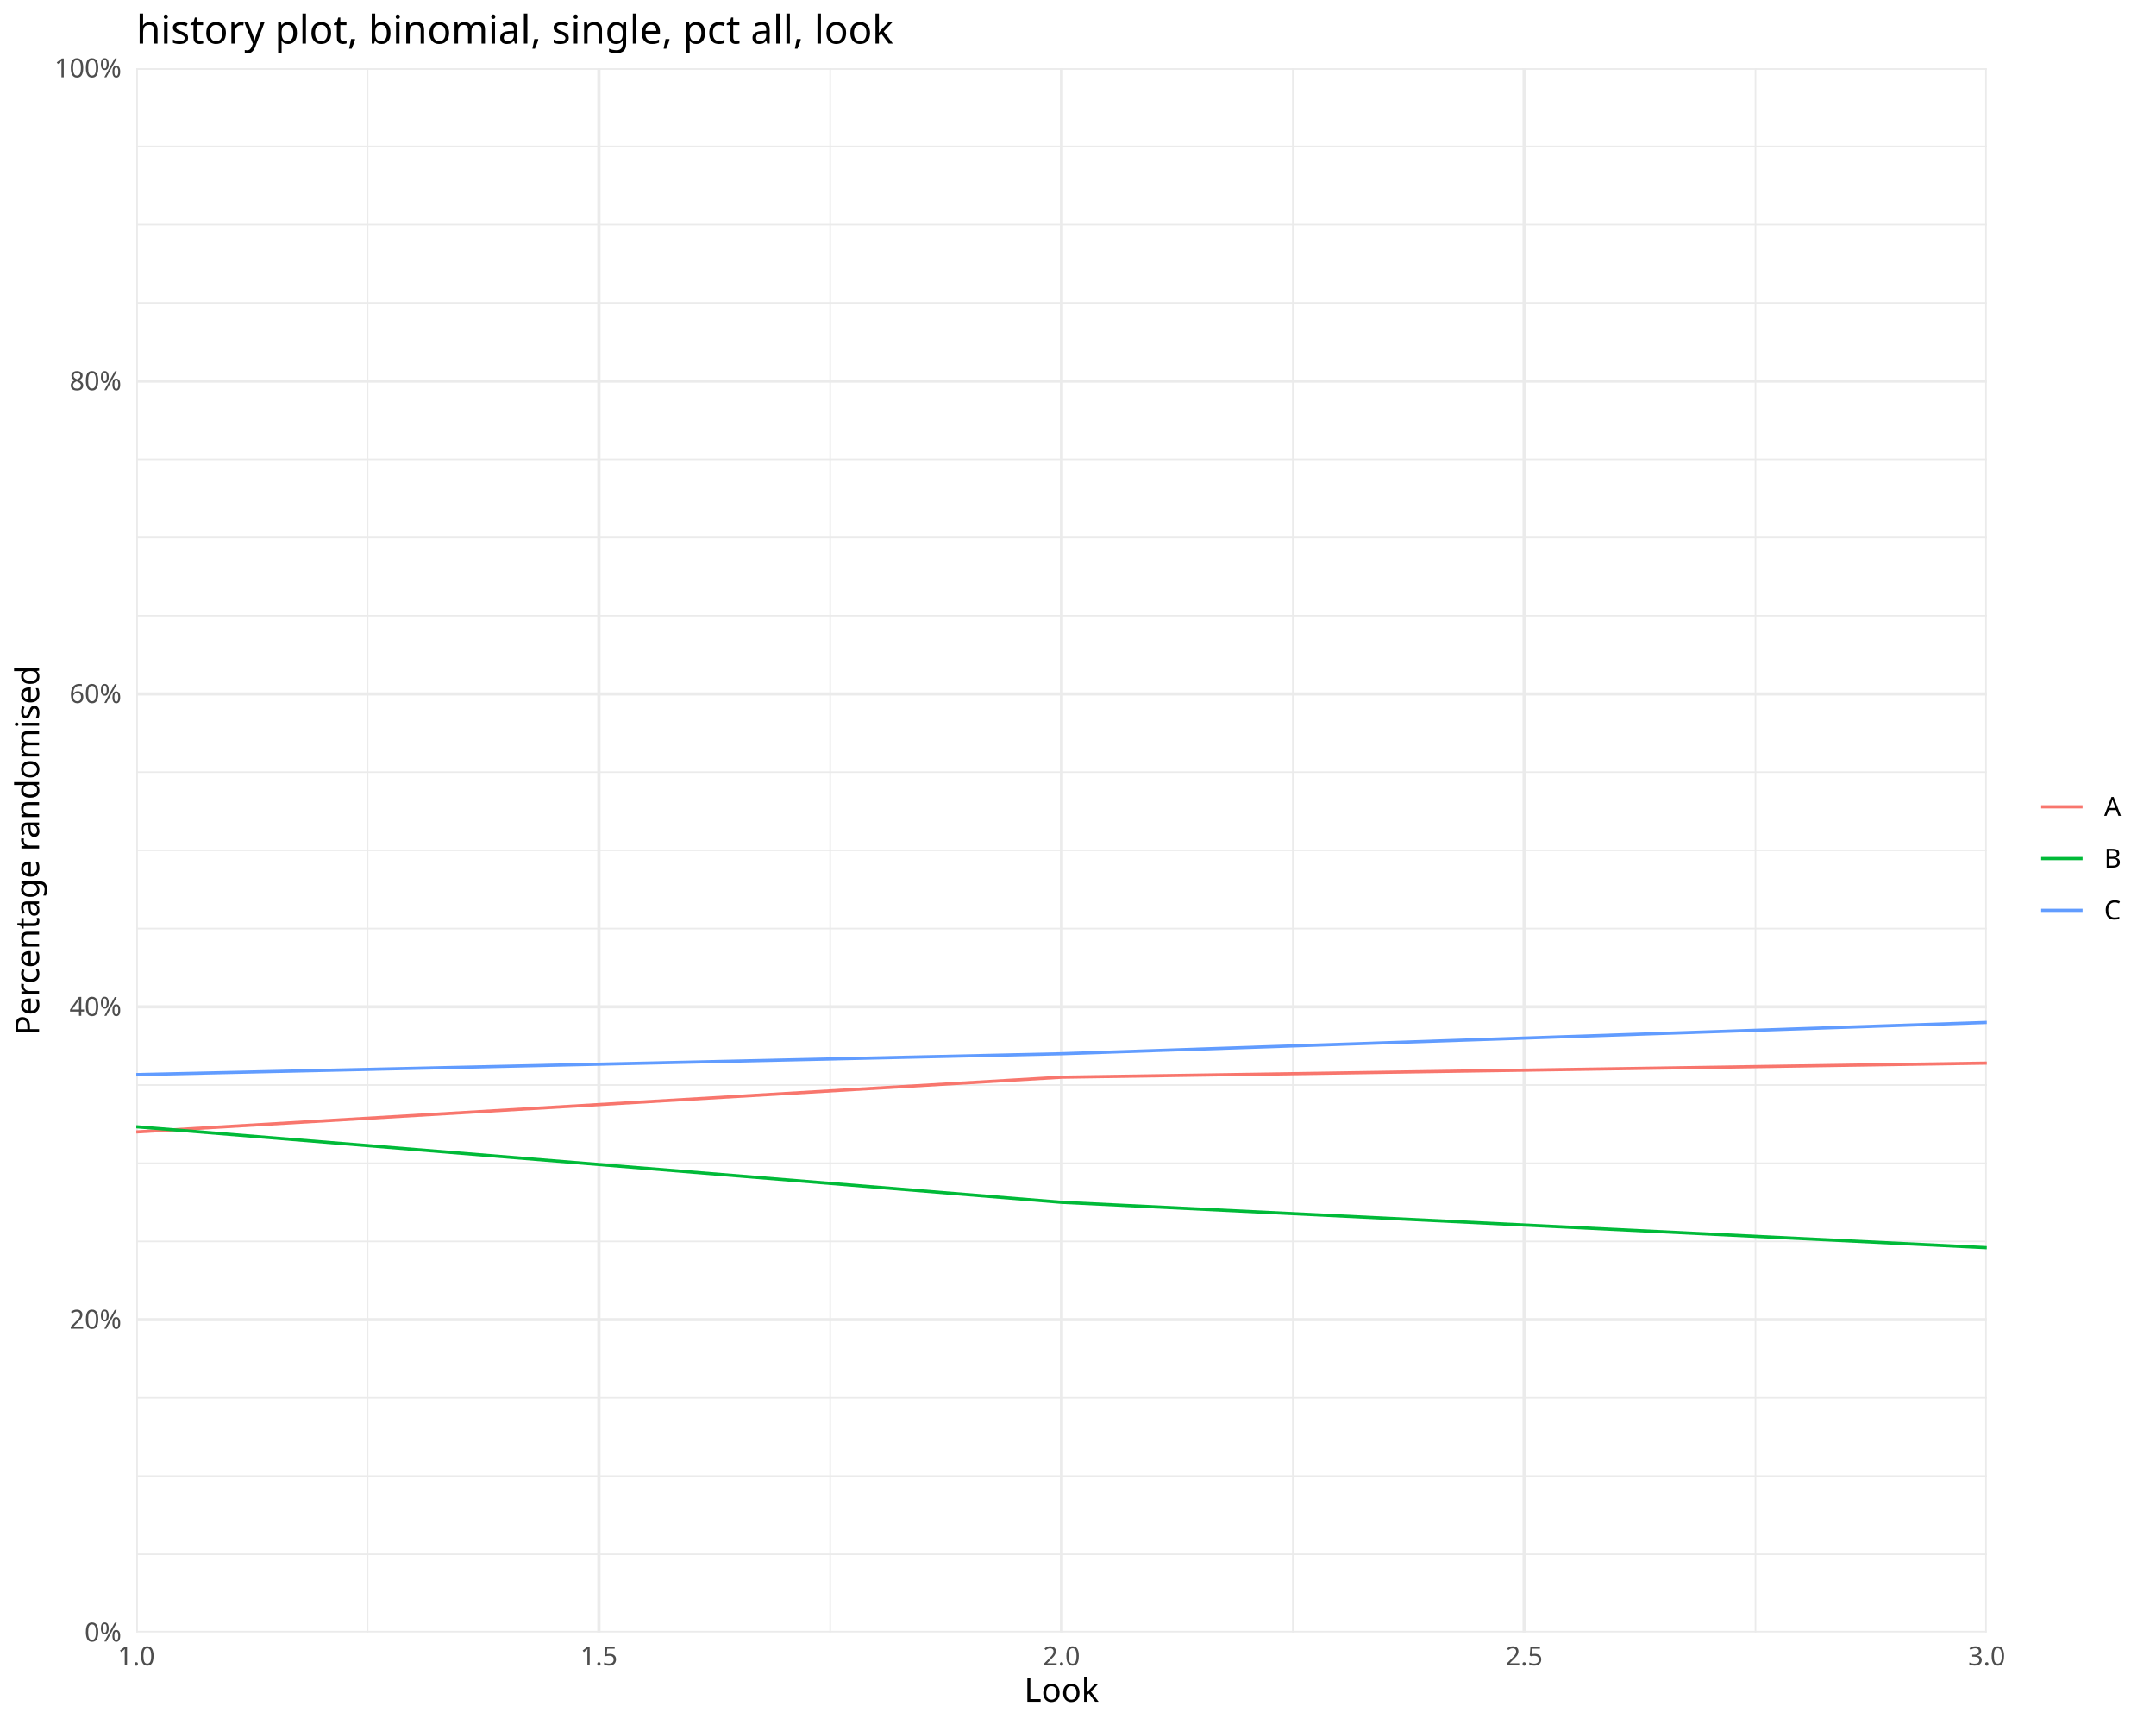
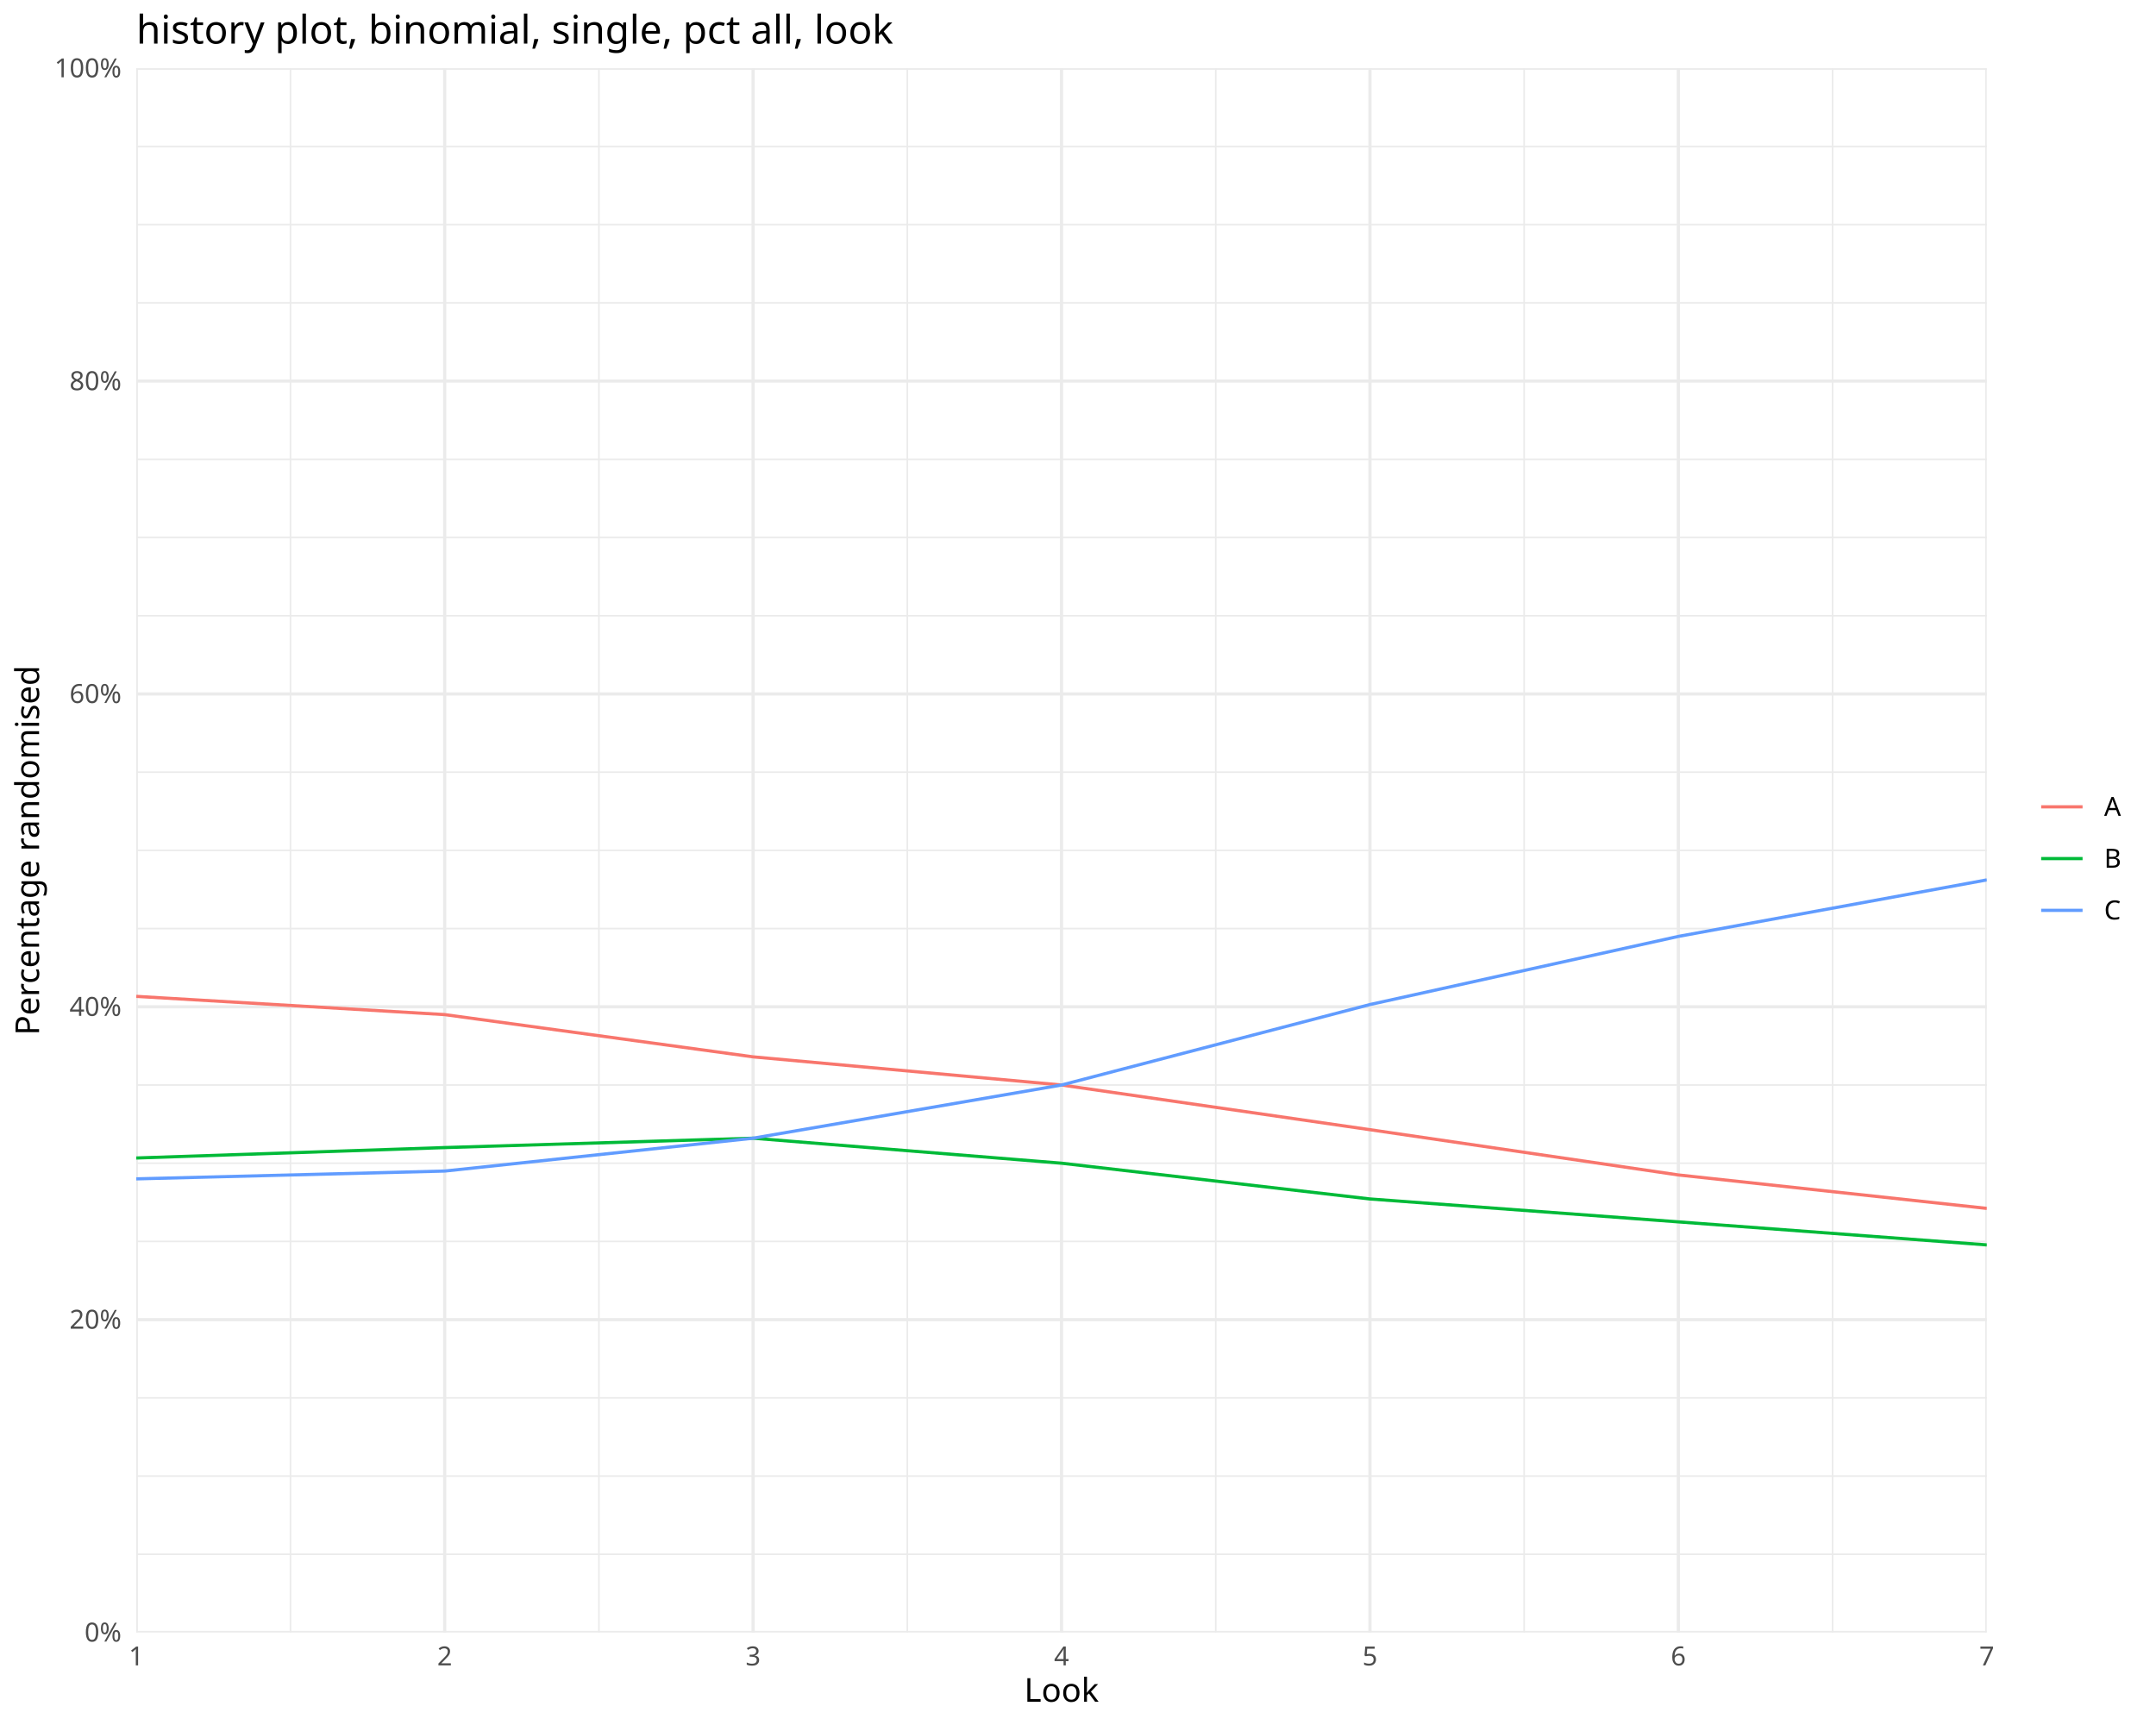
<svg xmlns="http://www.w3.org/2000/svg" class="svglite" data-engine-version="2.0" width="720.00pt" height="576.00pt" viewBox="0 0 720.00 576.00">
  <defs>
    <style type="text/css">
    .svglite line, .svglite polyline, .svglite polygon, .svglite path, .svglite rect, .svglite circle {
      fill: none;
      stroke: #000000;
      stroke-linecap: round;
      stroke-linejoin: round;
      stroke-miterlimit: 10.00;
    }
  </style>
  </defs>
  <rect width="100%" height="100%" style="stroke: none; fill: #FFFFFF;" />
  <defs>
    <clipPath id="cpMC4wMHw3MjAuMDB8MC4wMHw1NzYuMDA=">
      <rect x="0.00" y="0.00" width="720.00" height="576.00" />
    </clipPath>
  </defs>
  <g clip-path="url(#cpMC4wMHw3MjAuMDB8MC4wMHw1NzYuMDA=)">
</g>
  <defs>
    <clipPath id="cpNDUuNTF8NjYzLjQ5fDIyLjc4fDU0NS4xMQ==">
      <rect x="45.51" y="22.78" width="617.97" height="522.33" />
    </clipPath>
  </defs>
  <g clip-path="url(#cpNDUuNTF8NjYzLjQ5fDIyLjc4fDU0NS4xMQ==)">
    <polyline points="45.51,519.00 663.49,519.00 " style="stroke-width: 0.53; stroke: #EBEBEB; stroke-linecap: butt;" />
    <polyline points="45.51,492.88 663.49,492.88 " style="stroke-width: 0.53; stroke: #EBEBEB; stroke-linecap: butt;" />
    <polyline points="45.51,466.76 663.49,466.76 " style="stroke-width: 0.53; stroke: #EBEBEB; stroke-linecap: butt;" />
    <polyline points="45.51,414.53 663.49,414.53 " style="stroke-width: 0.53; stroke: #EBEBEB; stroke-linecap: butt;" />
    <polyline points="45.51,388.41 663.49,388.41 " style="stroke-width: 0.53; stroke: #EBEBEB; stroke-linecap: butt;" />
    <polyline points="45.51,362.30 663.49,362.30 " style="stroke-width: 0.53; stroke: #EBEBEB; stroke-linecap: butt;" />
    <polyline points="45.51,310.06 663.49,310.06 " style="stroke-width: 0.53; stroke: #EBEBEB; stroke-linecap: butt;" />
    <polyline points="45.51,283.95 663.49,283.95 " style="stroke-width: 0.53; stroke: #EBEBEB; stroke-linecap: butt;" />
    <polyline points="45.51,257.83 663.49,257.83 " style="stroke-width: 0.53; stroke: #EBEBEB; stroke-linecap: butt;" />
    <polyline points="45.51,205.60 663.49,205.60 " style="stroke-width: 0.53; stroke: #EBEBEB; stroke-linecap: butt;" />
    <polyline points="45.51,179.48 663.49,179.48 " style="stroke-width: 0.53; stroke: #EBEBEB; stroke-linecap: butt;" />
    <polyline points="45.51,153.37 663.49,153.37 " style="stroke-width: 0.53; stroke: #EBEBEB; stroke-linecap: butt;" />
    <polyline points="45.51,101.13 663.49,101.13 " style="stroke-width: 0.53; stroke: #EBEBEB; stroke-linecap: butt;" />
    <polyline points="45.51,75.02 663.49,75.02 " style="stroke-width: 0.53; stroke: #EBEBEB; stroke-linecap: butt;" />
    <polyline points="45.51,48.90 663.49,48.90 " style="stroke-width: 0.53; stroke: #EBEBEB; stroke-linecap: butt;" />
-     <polyline points="122.76,545.11 122.76,22.78 " style="stroke-width: 0.53; stroke: #EBEBEB; stroke-linecap: butt;" />
-     <polyline points="277.25,545.11 277.25,22.78 " style="stroke-width: 0.53; stroke: #EBEBEB; stroke-linecap: butt;" />
-     <polyline points="431.75,545.11 431.75,22.78 " style="stroke-width: 0.53; stroke: #EBEBEB; stroke-linecap: butt;" />
-     <polyline points="586.24,545.11 586.24,22.78 " style="stroke-width: 0.53; stroke: #EBEBEB; stroke-linecap: butt;" />
+     <polyline points="97.01,545.11 97.01,22.78 " style="stroke-width: 0.53; stroke: #EBEBEB; stroke-linecap: butt;" />
+     <polyline points="200.01,545.11 200.01,22.78 " style="stroke-width: 0.53; stroke: #EBEBEB; stroke-linecap: butt;" />
+     <polyline points="303.00,545.11 303.00,22.78 " style="stroke-width: 0.53; stroke: #EBEBEB; stroke-linecap: butt;" />
+     <polyline points="406.00,545.11 406.00,22.78 " style="stroke-width: 0.53; stroke: #EBEBEB; stroke-linecap: butt;" />
+     <polyline points="508.99,545.11 508.99,22.78 " style="stroke-width: 0.53; stroke: #EBEBEB; stroke-linecap: butt;" />
+     <polyline points="611.99,545.11 611.99,22.78 " style="stroke-width: 0.53; stroke: #EBEBEB; stroke-linecap: butt;" />
    <polyline points="45.51,545.11 663.49,545.11 " style="stroke-width: 1.07; stroke: #EBEBEB; stroke-linecap: butt;" />
    <polyline points="45.51,440.65 663.49,440.65 " style="stroke-width: 1.07; stroke: #EBEBEB; stroke-linecap: butt;" />
    <polyline points="45.51,336.18 663.49,336.18 " style="stroke-width: 1.07; stroke: #EBEBEB; stroke-linecap: butt;" />
    <polyline points="45.51,231.72 663.49,231.72 " style="stroke-width: 1.07; stroke: #EBEBEB; stroke-linecap: butt;" />
    <polyline points="45.51,127.25 663.49,127.25 " style="stroke-width: 1.07; stroke: #EBEBEB; stroke-linecap: butt;" />
    <polyline points="45.51,22.78 663.49,22.78 " style="stroke-width: 1.07; stroke: #EBEBEB; stroke-linecap: butt;" />
    <polyline points="45.51,545.11 45.51,22.78 " style="stroke-width: 1.07; stroke: #EBEBEB; stroke-linecap: butt;" />
-     <polyline points="200.01,545.11 200.01,22.78 " style="stroke-width: 1.07; stroke: #EBEBEB; stroke-linecap: butt;" />
+     <polyline points="148.51,545.11 148.51,22.78 " style="stroke-width: 1.07; stroke: #EBEBEB; stroke-linecap: butt;" />
+     <polyline points="251.50,545.11 251.50,22.78 " style="stroke-width: 1.07; stroke: #EBEBEB; stroke-linecap: butt;" />
    <polyline points="354.50,545.11 354.50,22.78 " style="stroke-width: 1.07; stroke: #EBEBEB; stroke-linecap: butt;" />
-     <polyline points="508.99,545.11 508.99,22.78 " style="stroke-width: 1.07; stroke: #EBEBEB; stroke-linecap: butt;" />
+     <polyline points="457.50,545.11 457.50,22.78 " style="stroke-width: 1.07; stroke: #EBEBEB; stroke-linecap: butt;" />
+     <polyline points="560.49,545.11 560.49,22.78 " style="stroke-width: 1.07; stroke: #EBEBEB; stroke-linecap: butt;" />
    <polyline points="663.49,545.11 663.49,22.78 " style="stroke-width: 1.07; stroke: #EBEBEB; stroke-linecap: butt;" />
-     <polyline points="45.51,377.97 354.50,359.69 663.49,354.98 " style="stroke-width: 1.07; stroke: #F8766D; stroke-linecap: butt;" />
-     <polyline points="45.51,376.23 354.50,401.47 663.49,416.62 " style="stroke-width: 1.07; stroke: #00BA38; stroke-linecap: butt;" />
-     <polyline points="45.51,358.82 354.50,351.85 663.49,341.40 " style="stroke-width: 1.07; stroke: #619CFF; stroke-linecap: butt;" />
+     <polyline points="45.51,332.70 148.51,338.79 251.50,352.90 354.50,362.30 457.50,377.22 560.49,392.33 663.49,403.50 " style="stroke-width: 1.07; stroke: #F8766D; stroke-linecap: butt;" />
+     <polyline points="45.51,386.67 148.51,383.19 251.50,380.06 354.50,388.41 457.50,400.35 560.49,408.00 663.49,415.69 " style="stroke-width: 1.07; stroke: #00BA38; stroke-linecap: butt;" />
+     <polyline points="45.51,393.64 148.51,391.03 251.50,380.06 354.50,362.30 457.50,335.43 560.49,312.68 663.49,293.81 " style="stroke-width: 1.07; stroke: #619CFF; stroke-linecap: butt;" />
  </g>
  <g clip-path="url(#cpMC4wMHw3MjAuMDB8MC4wMHw1NzYuMDA=)">
    <text x="40.58" y="548.14" text-anchor="end" style="font-size: 8.80px; fill: #4D4D4D; font-family: sans;" textLength="12.72px" lengthAdjust="spacingAndGlyphs">0%</text>
    <text x="40.58" y="443.67" text-anchor="end" style="font-size: 8.80px; fill: #4D4D4D; font-family: sans;" textLength="17.61px" lengthAdjust="spacingAndGlyphs">20%</text>
    <text x="40.58" y="339.21" text-anchor="end" style="font-size: 8.80px; fill: #4D4D4D; font-family: sans;" textLength="17.61px" lengthAdjust="spacingAndGlyphs">40%</text>
    <text x="40.58" y="234.74" text-anchor="end" style="font-size: 8.80px; fill: #4D4D4D; font-family: sans;" textLength="17.61px" lengthAdjust="spacingAndGlyphs">60%</text>
    <text x="40.58" y="130.28" text-anchor="end" style="font-size: 8.80px; fill: #4D4D4D; font-family: sans;" textLength="17.61px" lengthAdjust="spacingAndGlyphs">80%</text>
    <text x="40.58" y="25.81" text-anchor="end" style="font-size: 8.80px; fill: #4D4D4D; font-family: sans;" textLength="22.51px" lengthAdjust="spacingAndGlyphs">100%</text>
-     <text x="45.51" y="556.10" text-anchor="middle" style="font-size: 8.80px; fill: #4D4D4D; font-family: sans;" textLength="12.23px" lengthAdjust="spacingAndGlyphs">1.0</text>
-     <text x="200.01" y="556.10" text-anchor="middle" style="font-size: 8.80px; fill: #4D4D4D; font-family: sans;" textLength="12.23px" lengthAdjust="spacingAndGlyphs">1.5</text>
-     <text x="354.50" y="556.10" text-anchor="middle" style="font-size: 8.80px; fill: #4D4D4D; font-family: sans;" textLength="12.23px" lengthAdjust="spacingAndGlyphs">2.0</text>
-     <text x="508.99" y="556.10" text-anchor="middle" style="font-size: 8.80px; fill: #4D4D4D; font-family: sans;" textLength="12.23px" lengthAdjust="spacingAndGlyphs">2.5</text>
-     <text x="663.49" y="556.10" text-anchor="middle" style="font-size: 8.80px; fill: #4D4D4D; font-family: sans;" textLength="12.23px" lengthAdjust="spacingAndGlyphs">3.0</text>
+     <text x="45.51" y="556.10" text-anchor="middle" style="font-size: 8.80px; fill: #4D4D4D; font-family: sans;" textLength="4.89px" lengthAdjust="spacingAndGlyphs">1</text>
+     <text x="148.51" y="556.10" text-anchor="middle" style="font-size: 8.80px; fill: #4D4D4D; font-family: sans;" textLength="4.89px" lengthAdjust="spacingAndGlyphs">2</text>
+     <text x="251.50" y="556.10" text-anchor="middle" style="font-size: 8.80px; fill: #4D4D4D; font-family: sans;" textLength="4.89px" lengthAdjust="spacingAndGlyphs">3</text>
+     <text x="354.50" y="556.10" text-anchor="middle" style="font-size: 8.80px; fill: #4D4D4D; font-family: sans;" textLength="4.89px" lengthAdjust="spacingAndGlyphs">4</text>
+     <text x="457.50" y="556.10" text-anchor="middle" style="font-size: 8.80px; fill: #4D4D4D; font-family: sans;" textLength="4.89px" lengthAdjust="spacingAndGlyphs">5</text>
+     <text x="560.49" y="556.10" text-anchor="middle" style="font-size: 8.80px; fill: #4D4D4D; font-family: sans;" textLength="4.89px" lengthAdjust="spacingAndGlyphs">6</text>
+     <text x="663.49" y="556.10" text-anchor="middle" style="font-size: 8.80px; fill: #4D4D4D; font-family: sans;" textLength="4.89px" lengthAdjust="spacingAndGlyphs">7</text>
    <text x="354.50" y="568.24" text-anchor="middle" style="font-size: 11.00px; font-family: sans;" textLength="23.86px" lengthAdjust="spacingAndGlyphs">Look</text>
    <text transform="translate(13.05,283.95) rotate(-90)" text-anchor="middle" style="font-size: 11.00px; font-family: sans;" textLength="116.81px" lengthAdjust="spacingAndGlyphs">Percentage randomised</text>
    <line x1="681.65" y1="269.41" x2="695.48" y2="269.41" style="stroke-width: 1.07; stroke: #F8766D; stroke-linecap: butt;" />
    <line x1="681.65" y1="286.69" x2="695.48" y2="286.69" style="stroke-width: 1.07; stroke: #00BA38; stroke-linecap: butt;" />
    <line x1="681.65" y1="303.97" x2="695.48" y2="303.97" style="stroke-width: 1.07; stroke: #619CFF; stroke-linecap: butt;" />
    <text x="702.68" y="272.44" style="font-size: 8.80px; font-family: sans;" textLength="5.87px" lengthAdjust="spacingAndGlyphs">A</text>
    <text x="702.68" y="289.72" style="font-size: 8.80px; font-family: sans;" textLength="5.87px" lengthAdjust="spacingAndGlyphs">B</text>
    <text x="702.68" y="307.00" style="font-size: 8.80px; font-family: sans;" textLength="6.36px" lengthAdjust="spacingAndGlyphs">C</text>
    <text x="45.51" y="14.56" style="font-size: 13.20px; font-family: sans;" textLength="235.52px" lengthAdjust="spacingAndGlyphs">history plot, binomial, single, pct all, look</text>
  </g>
</svg>
